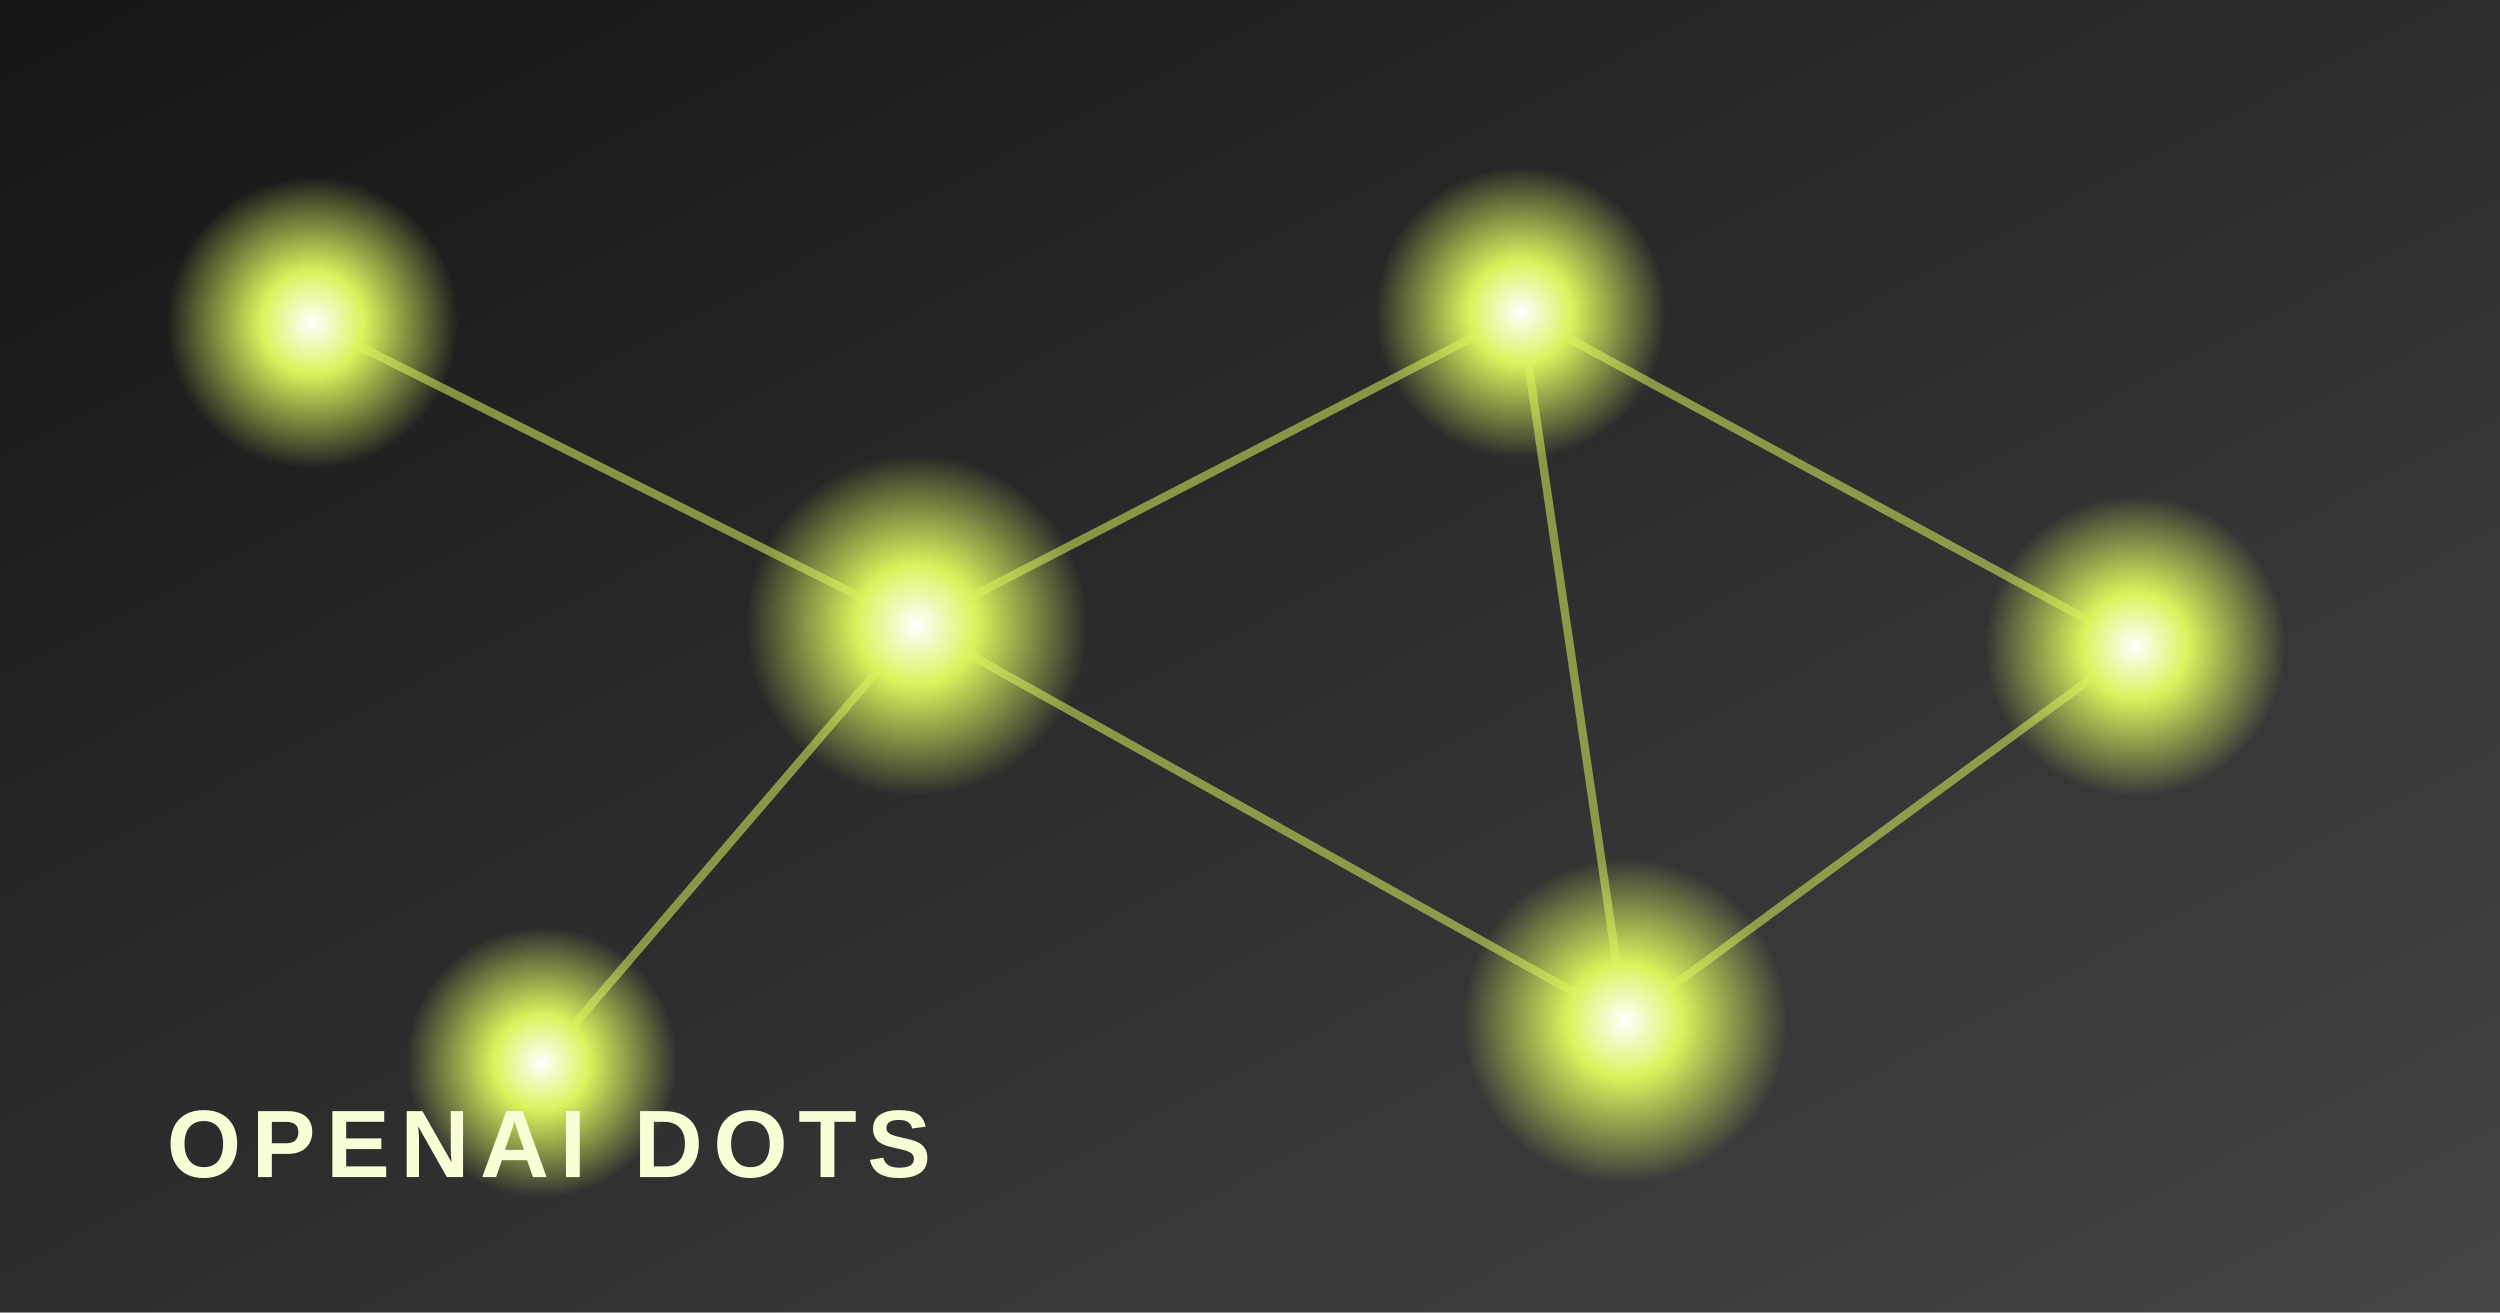
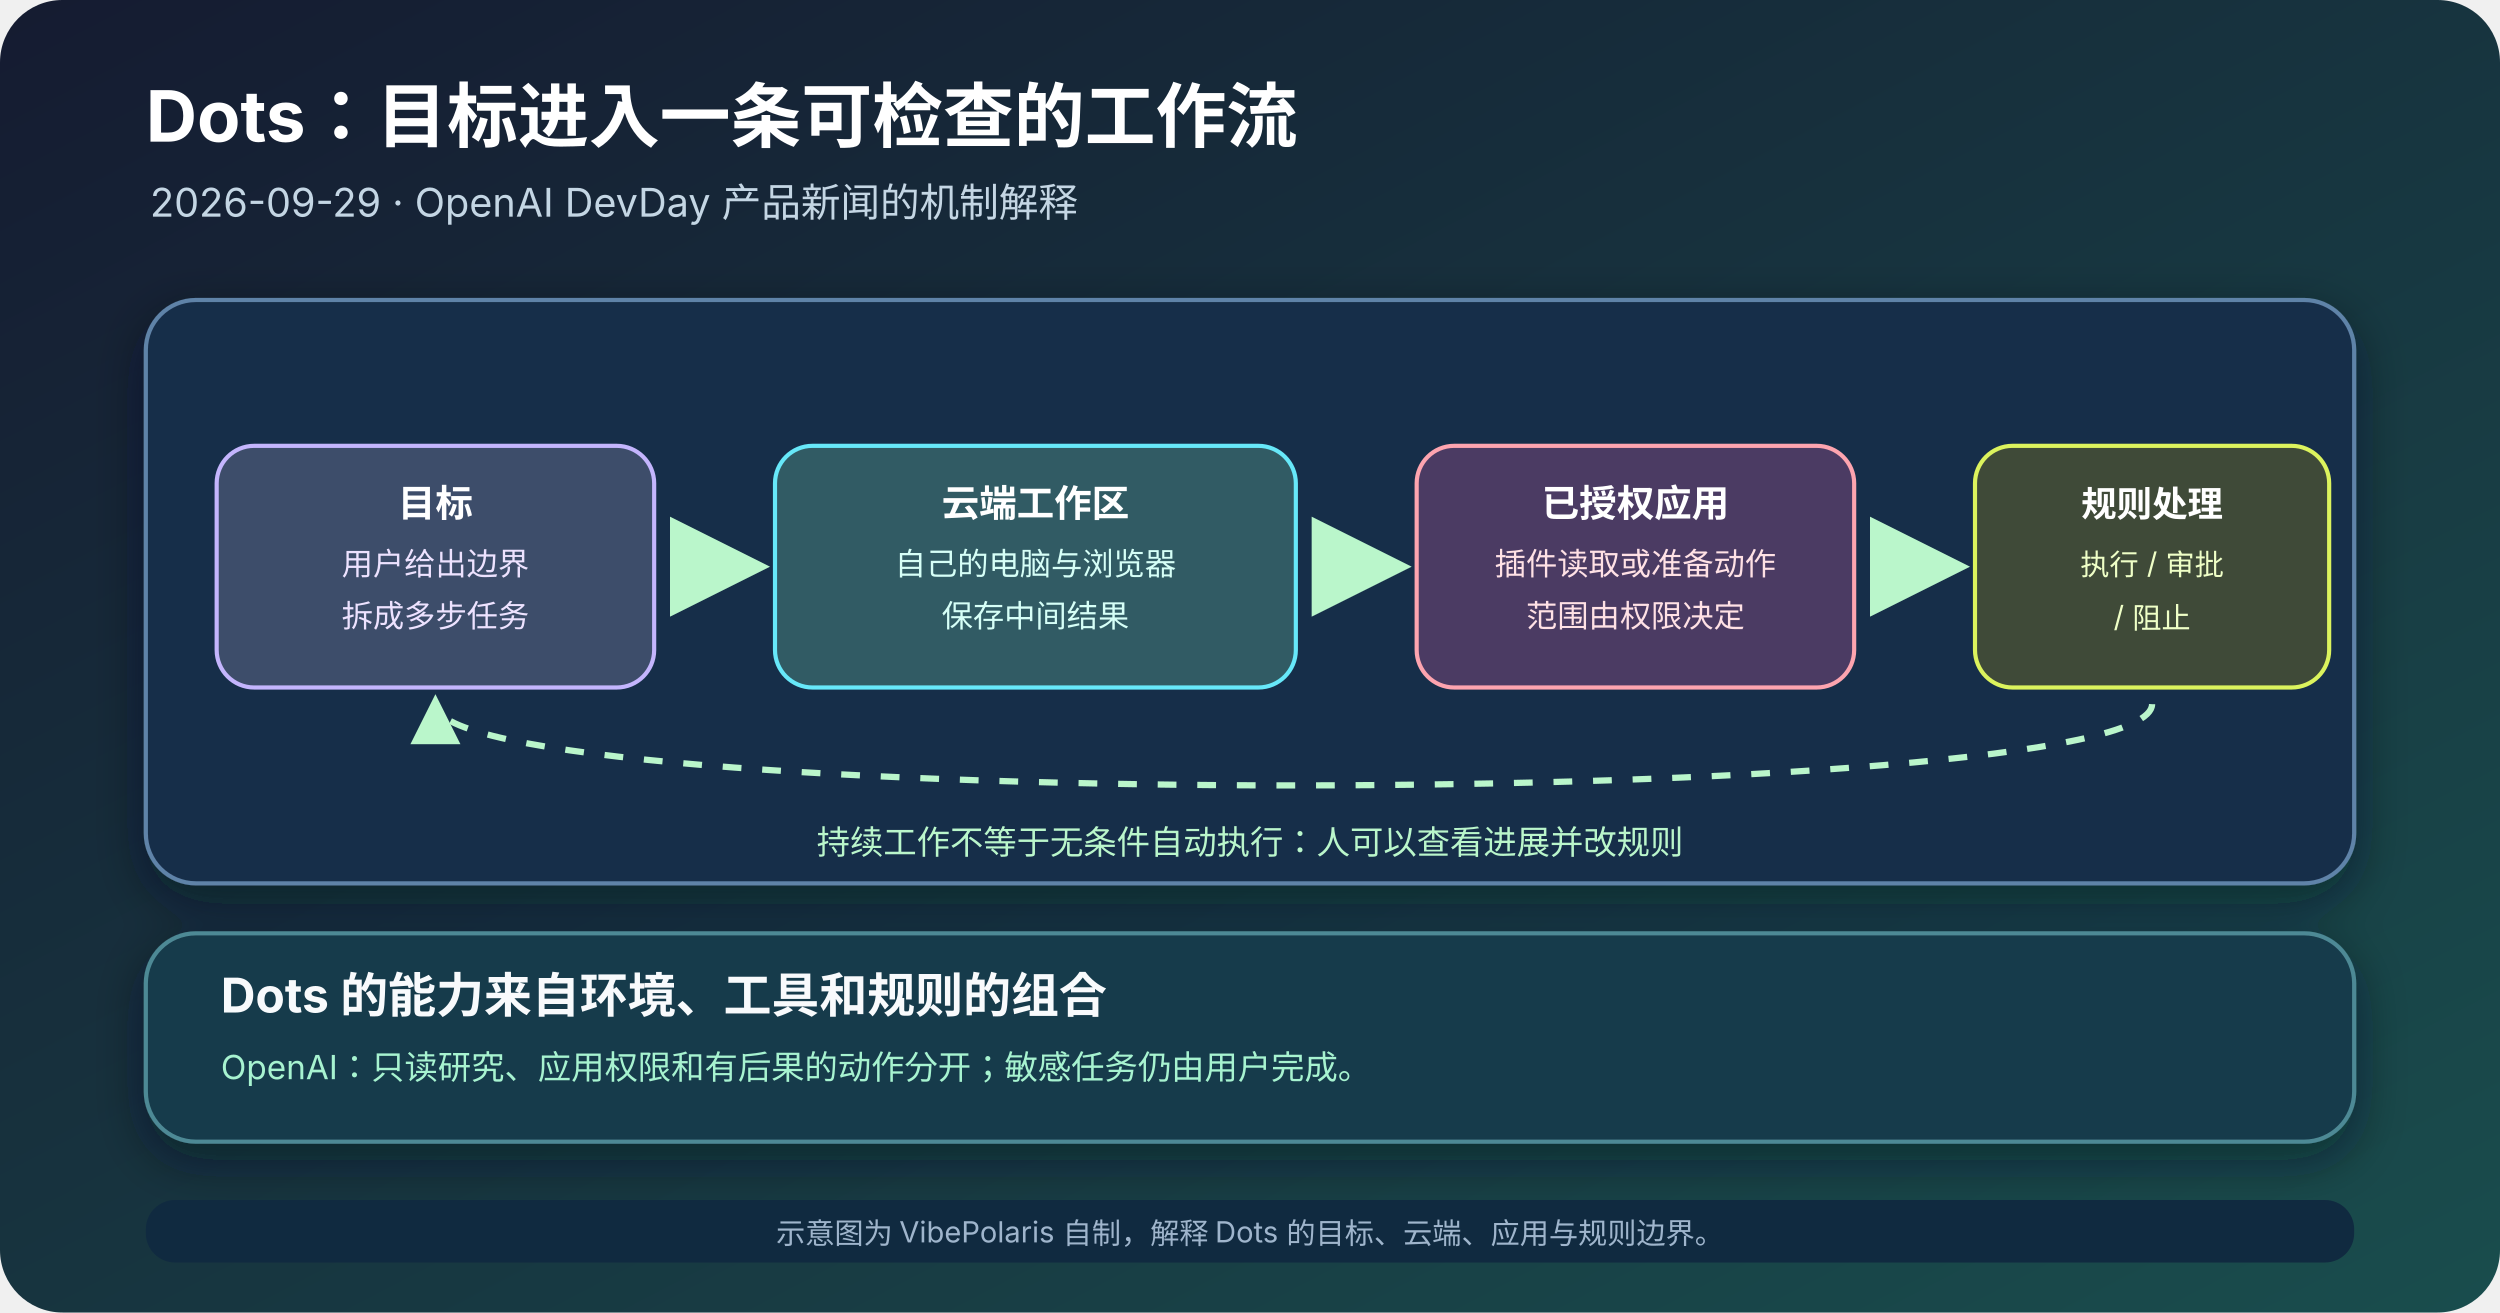
<svg xmlns="http://www.w3.org/2000/svg" viewBox="0 0 1200 630" role="img" aria-labelledby="title desc">
  <defs>
    <linearGradient id="bg" x1="0" y1="0" x2="1" y2="1">
-       <stop stop-color="#151515" />
-       <stop offset="1" stop-color="#454545" />
+       <stop stop-color="#151b31" />
+       <stop offset="1" stop-color="#194d4d" />
    </linearGradient>
-     <radialGradient id="dot">
-       <stop stop-color="#fff" />
-       <stop offset=".35" stop-color="#dcf35d" />
-       <stop offset="1" stop-color="#dcf35d" stop-opacity="0" />
-     </radialGradient>
+     <linearGradient id="flow" x1="0" x2="1">
+       <stop stop-color="#dcf35d" />
+       <stop offset="1" stop-color="#72e4ca" />
+     </linearGradient>
+     <filter id="shadow" x="-20%" y="-20%" width="140%" height="140%">
+       <feDropShadow dx="0" dy="8" stdDeviation="12" flood-color="#061521" flood-opacity=".5" />
+     </filter>
+     <marker id="arrow" viewBox="0 0 10 10" refX="8" refY="5" markerWidth="8" markerHeight="8" orient="auto">
+       <path d="M 0 0 L 10 5 L 0 10 z" fill="#baf6cb" />
+     </marker>
  </defs>
-   <rect width="1200" height="630" fill="url(#bg)" />
-   <g fill="none" stroke="#dcf35d" stroke-opacity=".54" stroke-width="4">
-     <path d="M150 155 440 300 730 150 1025 310 780 490 440 300 260 510" />
-     <path d="M730 150 780 490" />
+   <rect width="1200" height="630" rx="30" fill="url(#bg)" />
+   <text x="70" y="68" fill="#fff" font-family="-apple-system,BlinkMacSystemFont,'Segoe UI',sans-serif" font-size="34" font-weight="700">Dots：目标进入一条可检查的工作流</text>
+   <text x="72" y="104" fill="#c4d6e4" font-family="-apple-system,BlinkMacSystemFont,'Segoe UI',sans-serif" font-size="19">2026-09-29 · OpenAI DevDay 产品新闻的机制解释</text>
+   <g filter="url(#shadow)">
+     <rect x="70" y="144" width="1060" height="280" rx="24" fill="#192e4a" stroke="#5e83a8" stroke-width="2" />
+     <rect x="70" y="448" width="1060" height="100" rx="24" fill="#173b4b" stroke="#4e8995" stroke-width="2" />
  </g>
-   <g fill="url(#dot)">
-     <circle cx="150" cy="155" r="70" />
-     <circle cx="440" cy="300" r="82" />
-     <circle cx="730" cy="150" r="70" />
-     <circle cx="1025" cy="310" r="72" />
-     <circle cx="780" cy="490" r="78" />
-     <circle cx="260" cy="510" r="65" />
+   <g font-family="-apple-system,BlinkMacSystemFont,'Segoe UI',sans-serif">
+     <rect x="104" y="214" width="210" height="116" rx="18" fill="#3d4d6a" stroke="#c4b5fd" stroke-width="2" />
+     <rect x="372" y="214" width="250" height="116" rx="18" fill="#315b64" stroke="#67e8f9" stroke-width="2" />
+     <rect x="680" y="214" width="210" height="116" rx="18" fill="#4b3b63" stroke="#fda4af" stroke-width="2" />
+     <rect x="948" y="214" width="170" height="116" rx="18" fill="#3f4a38" stroke="#dcf35d" stroke-width="2" />
+     <text x="209" y="248" fill="#fff" font-size="18" font-weight="700" text-anchor="middle">目标</text>
+     <text x="209" y="276" fill="#ede2ff" font-size="15" text-anchor="middle">用户给出边界</text>
+     <text x="209" y="301" fill="#ede2ff" font-size="15" text-anchor="middle">拆成多步任务</text>
+     <text x="497" y="248" fill="#fff" font-size="18" font-weight="700" text-anchor="middle">云端工作区</text>
+     <text x="497" y="276" fill="#d6fff7" font-size="15" text-anchor="middle">自己的电脑与浏览器</text>
+     <text x="497" y="301" fill="#d6fff7" font-size="15" text-anchor="middle">保存中间结果</text>
+     <text x="785" y="248" fill="#fff" font-size="18" font-weight="700" text-anchor="middle">已授权应用</text>
+     <text x="785" y="276" fill="#ffe1e5" font-size="15" text-anchor="middle">插件读取或准备动作</text>
+     <text x="785" y="301" fill="#ffe1e5" font-size="15" text-anchor="middle">范围由权限决定</text>
+     <text x="1033" y="248" fill="#fff" font-size="17" font-weight="700" text-anchor="middle">规则处理</text>
+     <text x="1033" y="276" fill="#efffc7" font-size="14" text-anchor="middle">执行 / 审批</text>
+     <text x="1033" y="301" fill="#efffc7" font-size="14" text-anchor="middle">/ 阻止</text>
+     <path d="M314 272H360" stroke="url(#flow)" stroke-width="6" fill="none" marker-end="url(#arrow)" />
+     <path d="M622 272H668" stroke="url(#flow)" stroke-width="6" fill="none" marker-end="url(#arrow)" />
+     <path d="M890 272H936" stroke="url(#flow)" stroke-width="6" fill="none" marker-end="url(#arrow)" />
+     <path d="M1033 338 C1033 390 209 390 209 338" stroke="#baf6cb" stroke-width="3" stroke-dasharray="9 10" fill="none" marker-end="url(#arrow)" />
+     <text x="600" y="410" fill="#baf6cb" font-size="16" text-anchor="middle">持续工作不等于无条件自动执行：人可以查看进展并改规则</text>
+     <text x="106" y="486" fill="#f8fafc" font-size="23" font-weight="700">Dots 的能力来自环境、工具和规则的组合</text>
+     <text x="106" y="518" fill="#a7f3d0" font-size="16">OpenAI：只读研究、应用权限和有后果的动作分开；敏感任务仍由用户完成。</text>
  </g>
-   <text x="80" y="565" fill="#f8ffd6" font-family="Arial, sans-serif" font-size="46" font-weight="700" letter-spacing="5">OPENAI DOTS</text>
+   <rect x="70" y="576" width="1060" height="30" rx="14" fill="#102a40" />
+   <text x="600" y="597" fill="#9fb5cc" font-family="-apple-system,BlinkMacSystemFont,'Segoe UI',sans-serif" font-size="14" text-anchor="middle">示意图为 VibePolaris 自制，解释 Dots 的目标、云端、应用与规则边界。</text>
</svg>
